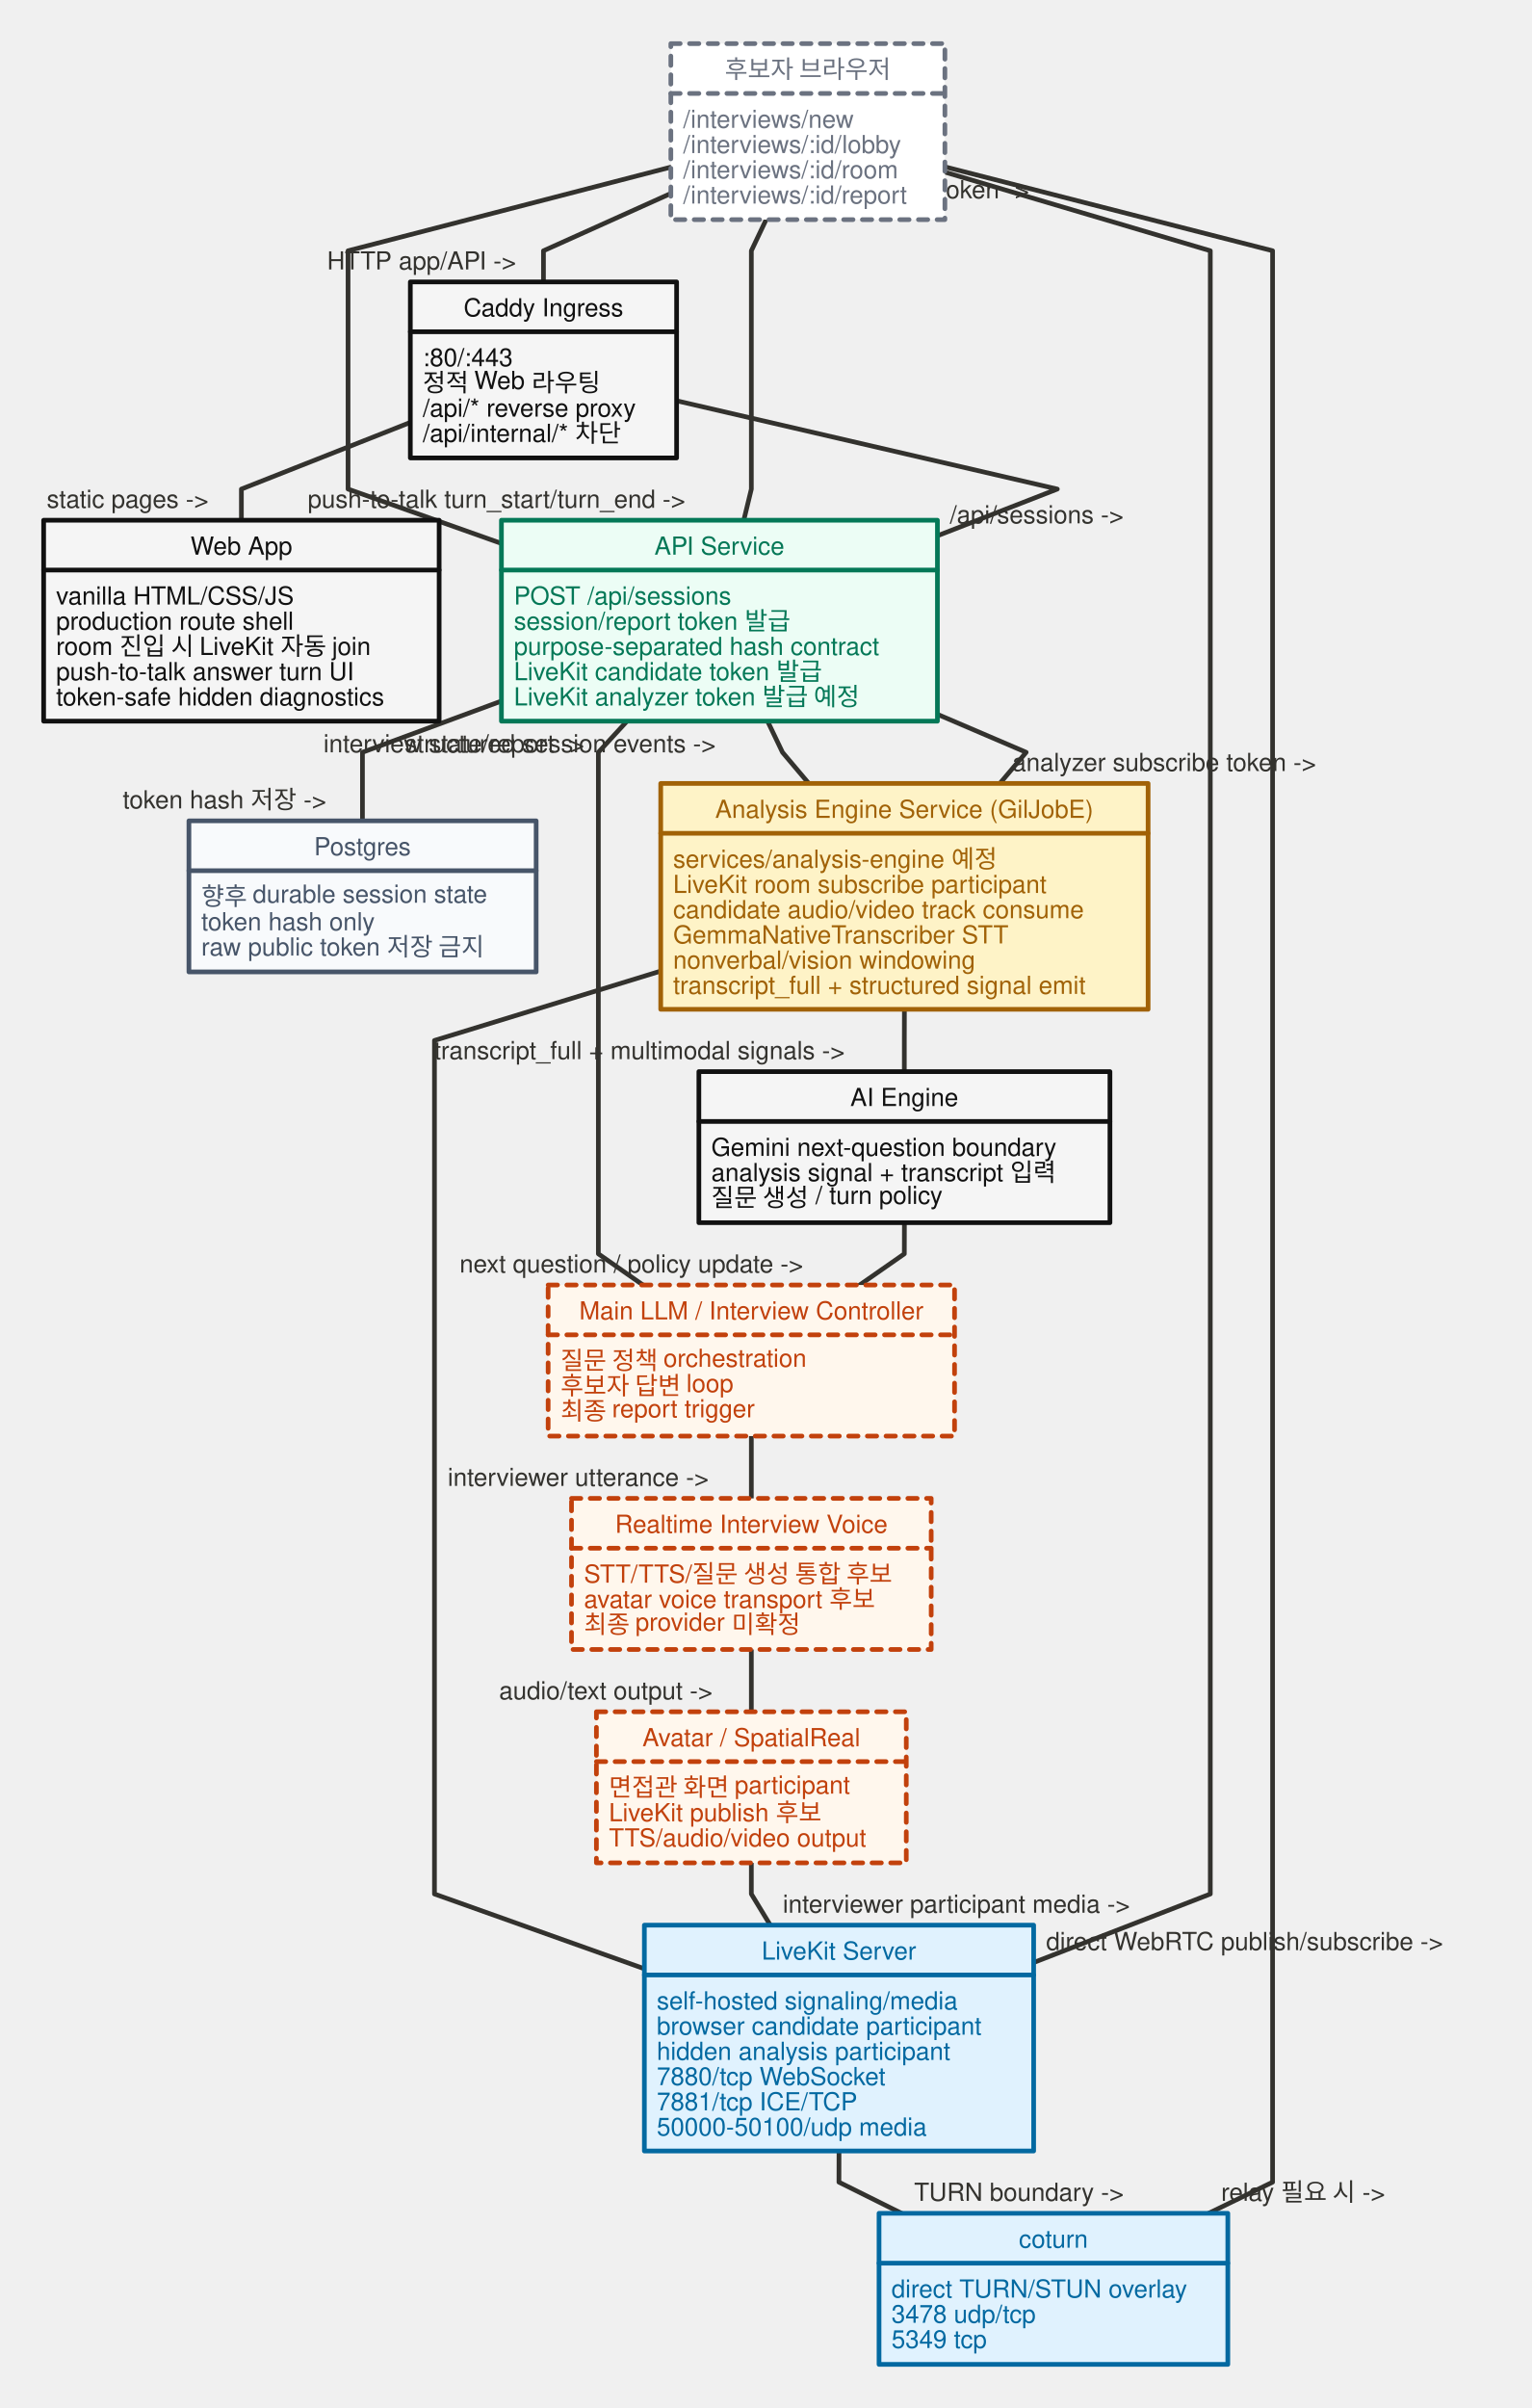
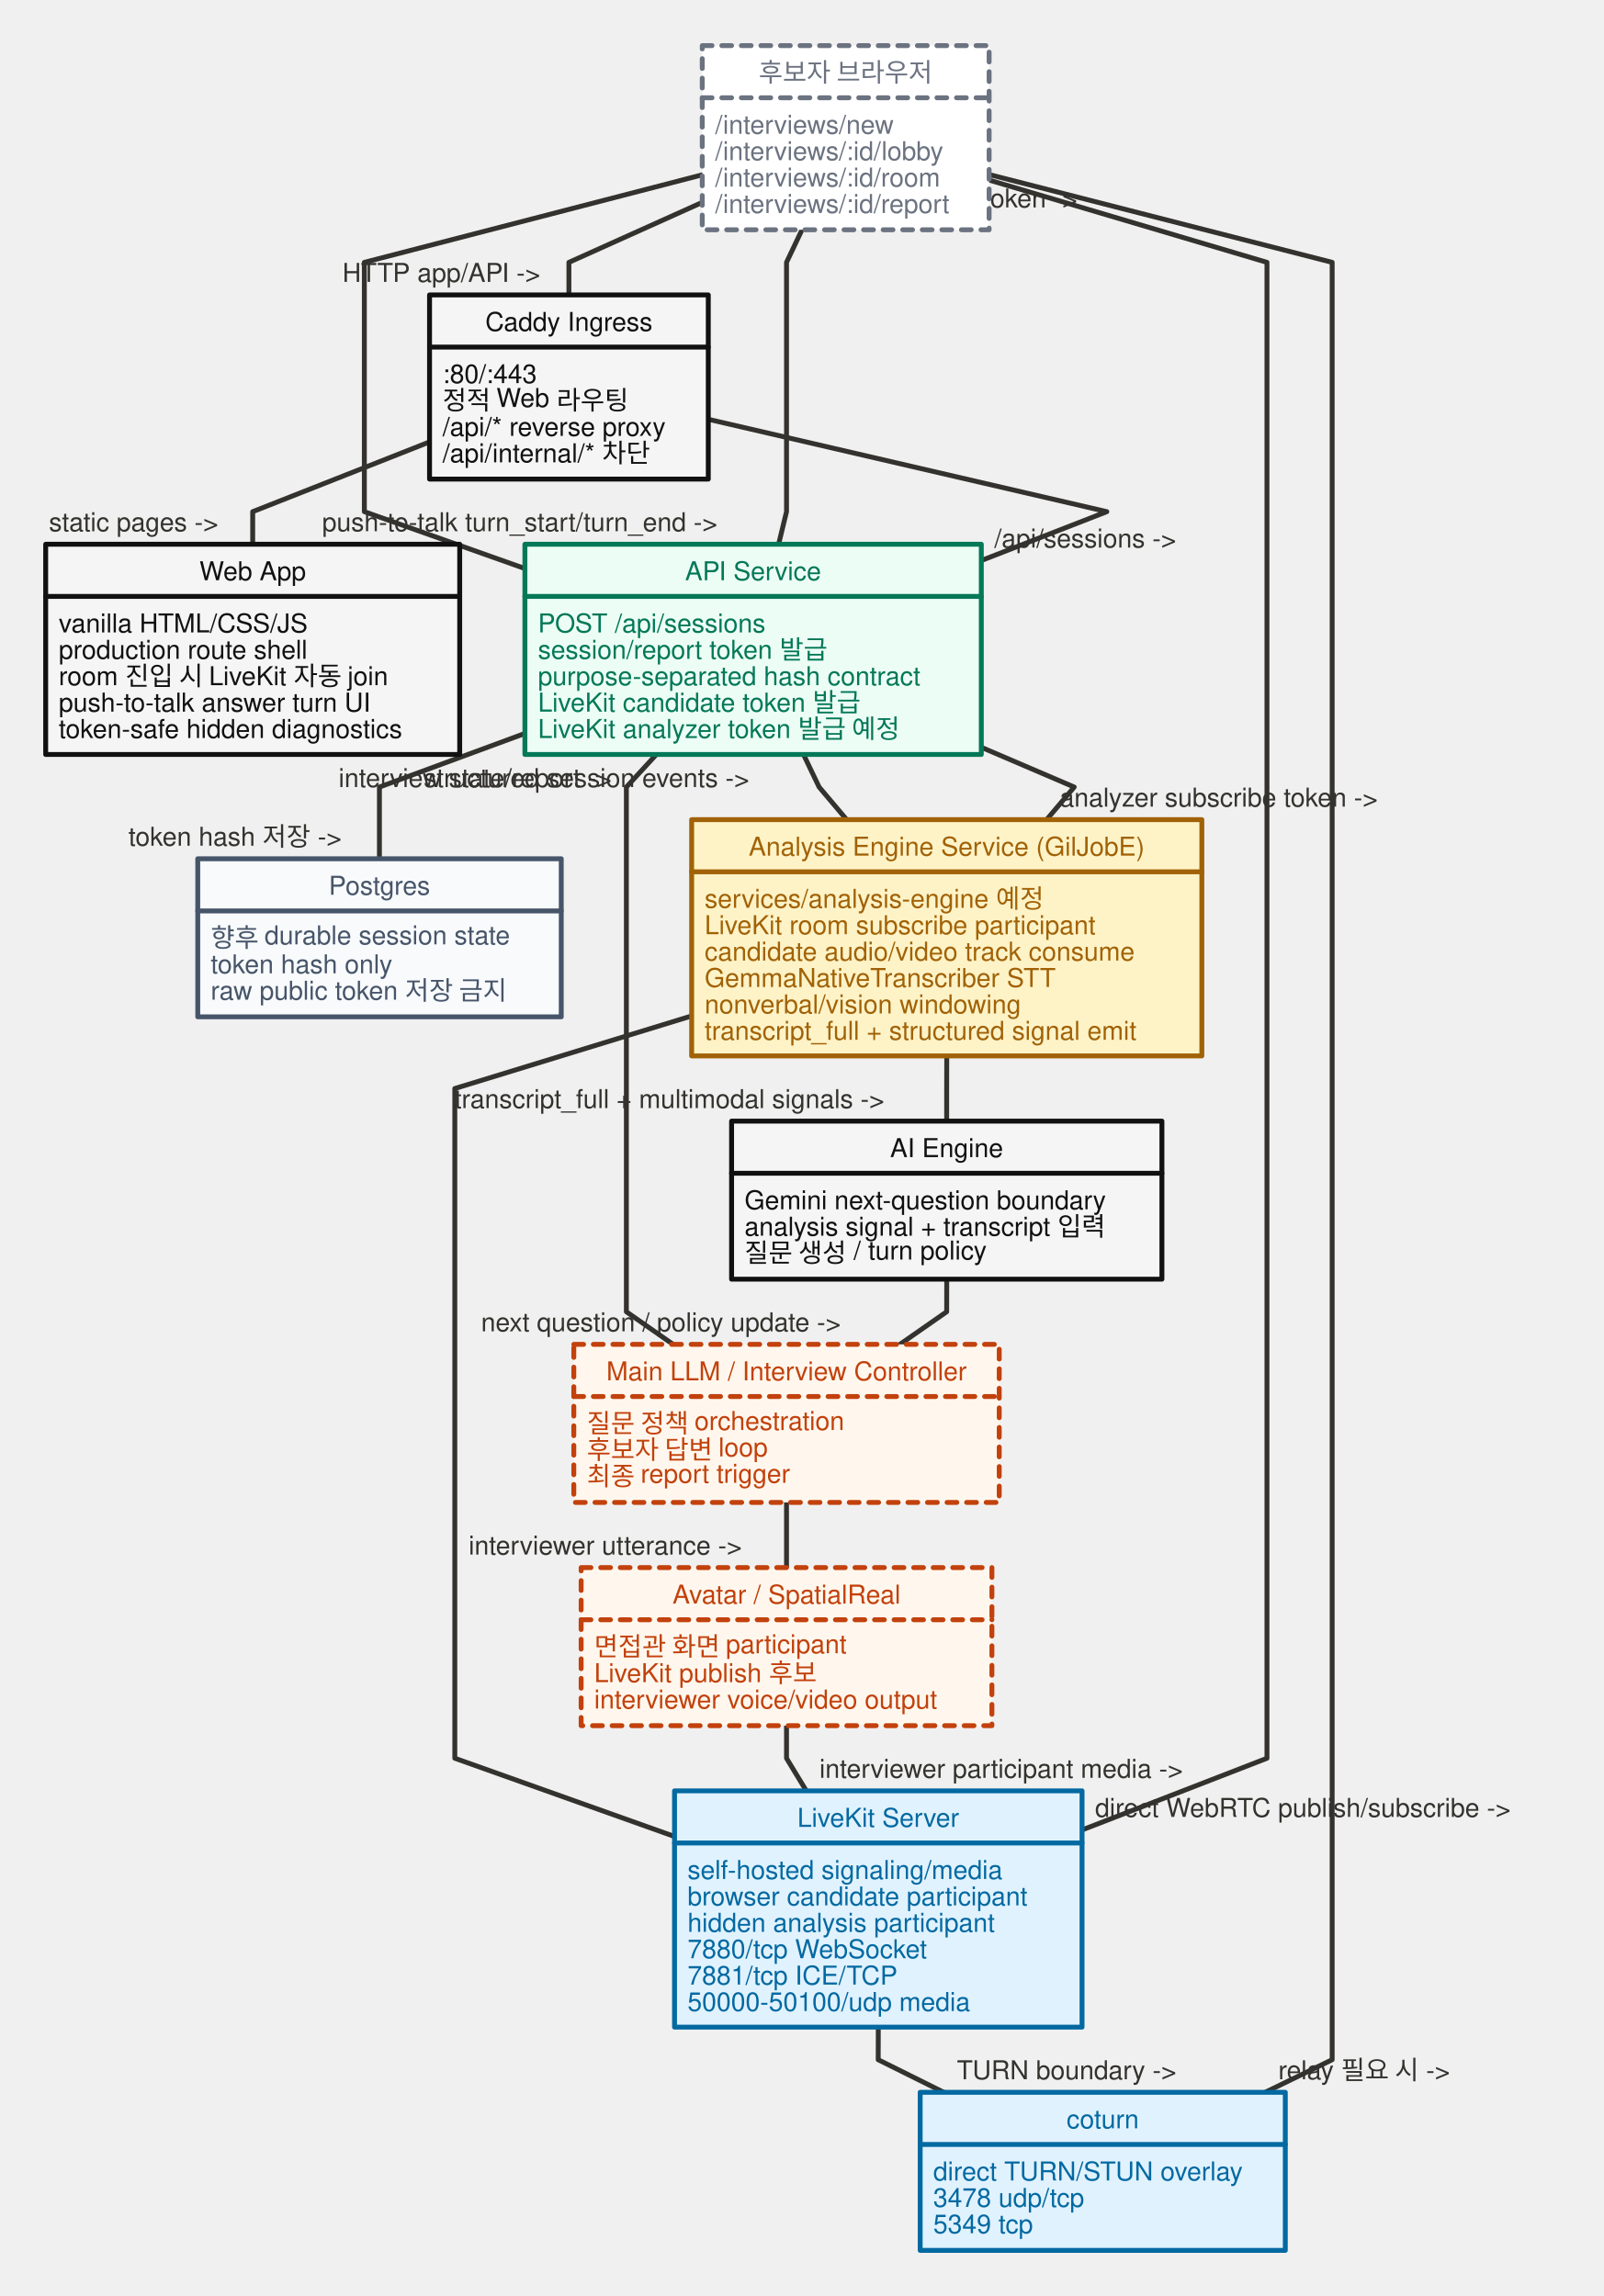
- <svg xmlns="http://www.w3.org/2000/svg" version="1.1" baseProfile="full" width="983.8" height="1546.0" viewBox="0 0 983.75 1546">
+ <svg xmlns="http://www.w3.org/2000/svg" version="1.1" baseProfile="full" width="983.8" height="1409.0" viewBox="0 0 983.75 1409">
  <g stroke-width="1.0" text-align="left" font="12pt Helvetica, Arial, sans-serif" font-size="12pt" font-family="Helvetica" font-weight="normal" font-style="normal">
    <g font-family="Helvetica" font-size="12pt" font-weight="bold" font-style="normal" stroke-width="3.0" stroke-linejoin="round" stroke-linecap="round" stroke="#33322E">
      <g stroke="transparent" fill="transparent">
-         <rect x="0.0" y="0.0" height="1546.0" width="983.8" stroke="none" />
+         <rect x="0.0" y="0.0" height="1409.0" width="983.8" stroke="none" />
      </g>
      <g transform="translate(8, 8)" fill="#33322E">
        <g transform="translate(20, 20)" fill="#33322E" font-family="Helvetica" font-size="12pt" font-weight="normal" font-style="normal">
          <text x="182.0" y="145.0" stroke="none">HTTP app/API -&gt;</text>
          <path d="M402.8 96.2 L321 133 L321 153 L321.0 153.0 " fill="none" />
          <text x="2.0" y="298.0" stroke="none">static pages -&gt;</text>
          <path d="M235.5 243.2 L127 286 L127 306 L127.0 306.0 " fill="none" />
          <text x="582.0" y="308.0" stroke="none">/api/sessions -&gt;</text>
          <path d="M406.5 229.3 L651 286 L574 315.984 L574.0 316.0 " fill="none" />
          <text x="50.8" y="491.0" stroke="none">token hash 저장 -&gt;</text>
          <path d="M294.0 422.1 L204.75 455 L204.75 499 L204.8 499.0 " fill="none" />
          <text x="410.8" y="99.3" stroke="none">candidate room URL + token -&gt;</text>
          <path d="M294.0 320.9 L195.5 286 L195.5 209.5 L195.5 209.5 L195.5 133 L195.5 133 L402.75 79.301 L402.8 79.3 " fill="none" />
          <text x="622.1" y="467.0" stroke="none">analyzer subscribe token -&gt;</text>
          <path d="M574.0 430.6 L631 455 L614.081 475 L614.1 475.0 " fill="none" />
-           <text x="643.8" y="1224.0" stroke="none">direct WebRTC publish/subscribe -&gt;</text>
-           <path d="M578.8 82.5 L749.25 133 L749.25 209.5 L749.25 209.5 L749.25 286 L749.25 286 L749.25 370.5 L749.25 370.5 L749.25 455 L749.25 455 L749.25 547.5 L749.25 547.5 L749.25 640 L749.25 640 L749.25 708.5 L749.25 708.5 L749.25 777 L749.25 777 L749.25 845.5 L749.25 845.5 L749.25 914 L749.25 914 L749.25 982.5 L749.25 982.5 L749.25 1051 L749.25 1051 L749.25 1119.5 L749.25 1119.5 L749.25 1188 L749.25 1188 L635.75 1232.02 L635.8 1232.0 " fill="none" />
+           <text x="643.8" y="1087.0" stroke="none">direct WebRTC publish/subscribe -&gt;</text>
+           <path d="M578.8 82.5 L749.25 133 L749.25 209.5 L749.25 209.5 L749.25 286 L749.25 286 L749.25 370.5 L749.25 370.5 L749.25 455 L749.25 455 L749.25 547.5 L749.25 547.5 L749.25 640 L749.25 640 L749.25 708.5 L749.25 708.5 L749.25 777 L749.25 777 L749.25 845.5 L749.25 845.5 L749.25 914 L749.25 914 L749.25 982.5 L749.25 982.5 L749.25 1051 L749.25 1051 L635.75 1095.02 L635.8 1095.0 " fill="none" />
          <text x="169.6" y="298.0" stroke="none">push-to-talk turn_start/turn_end -&gt;</text>
          <path d="M464.0 113.0 L454.5 133 L454.5 209.5 L454.5 209.5 L454.5 286 L454.5 286 L449.648 306 L449.6 306.0 " fill="none" />
-           <text x="756.2" y="1385.0" stroke="none">relay 필요 시 -&gt;</text>
-           <path d="M578.8 79.1 L789.25 133 L789.25 209.5 L789.25 209.5 L789.25 286 L789.25 286 L789.25 370.5 L789.25 370.5 L789.25 455 L789.25 455 L789.25 547.5 L789.25 547.5 L789.25 640 L789.25 640 L789.25 708.5 L789.25 708.5 L789.25 777 L789.25 777 L789.25 845.5 L789.25 845.5 L789.25 914 L789.25 914 L789.25 982.5 L789.25 982.5 L789.25 1051 L789.25 1051 L789.25 1119.5 L789.25 1119.5 L789.25 1188 L789.25 1188 L789.25 1280.5 L789.25 1280.5 L789.25 1373 L789.25 1373 L748.155 1393 L748.2 1393.0 " fill="none" />
-           <text x="559.0" y="1385.0" stroke="none">TURN boundary -&gt;</text>
-           <path d="M510.8 1353.0 L510.75 1373 L550.969 1393 L551.0 1393.0 " fill="none" />
+           <text x="756.2" y="1248.0" stroke="none">relay 필요 시 -&gt;</text>
+           <path d="M578.8 79.1 L789.25 133 L789.25 209.5 L789.25 209.5 L789.25 286 L789.25 286 L789.25 370.5 L789.25 370.5 L789.25 455 L789.25 455 L789.25 547.5 L789.25 547.5 L789.25 640 L789.25 640 L789.25 708.5 L789.25 708.5 L789.25 777 L789.25 777 L789.25 845.5 L789.25 845.5 L789.25 914 L789.25 914 L789.25 982.5 L789.25 982.5 L789.25 1051 L789.25 1051 L789.25 1143.5 L789.25 1143.5 L789.25 1236 L789.25 1236 L748.155 1256 L748.2 1256.0 " fill="none" />
+           <text x="559.0" y="1248.0" stroke="none">TURN boundary -&gt;</text>
+           <path d="M510.8 1216.0 L510.75 1236 L550.969 1256 L551.0 1256.0 " fill="none" />
          <text x="404.3" y="615.5" stroke="none">candidate audio/video tracks -&gt;</text>
-           <path d="M385.8 1236.0 L251 1188 L251 1119.5 L251 1119.5 L251 1051 L251 1051 L251 982.5 L251 982.5 L251 914 L251 914 L251 845.5 L251 845.5 L251 777 L251 777 L251 708.5 L251 708.5 L251 640 L251 640 L396.25 595.474 L396.3 595.5 " fill="none" />
+           <path d="M385.8 1099.0 L251 1051 L251 982.5 L251 982.5 L251 914 L251 914 L251 845.5 L251 845.5 L251 777 L251 777 L251 708.5 L251 708.5 L251 640 L251 640 L396.25 595.474 L396.3 595.5 " fill="none" />
          <text x="250.8" y="652.0" stroke="none">transcript_full + multimodal signals -&gt;</text>
          <path d="M552.8 620.0 L552.75 640 L552.75 660 L552.8 660.0 " fill="none" />
          <text x="231.9" y="455.0" stroke="none">structured session events -&gt;</text>
          <path d="M491.4 475.0 L474.5 455 L464.914 435 L464.9 435.0 " fill="none" />
          <text x="267.1" y="789.0" stroke="none">next question / policy update -&gt;</text>
          <path d="M552.8 757.0 L552.75 777 L524.064 797 L524.1 797.0 " fill="none" />
          <text x="179.7" y="455.0" stroke="none">interview state/report -&gt;</text>
          <path d="M384.9 797.0 L356.25 777 L356.25 708.5 L356.25 708.5 L356.25 640 L356.25 640 L356.25 547.5 L356.25 547.5 L356.25 455 L356.25 455 L374.652 435 L374.7 435.0 " fill="none" />
          <text x="259.5" y="926.0" stroke="none">interviewer utterance -&gt;</text>
          <path d="M454.5 894.0 L454.5 914 L454.5 934 L454.5 934.0 " fill="none" />
-           <text x="292.5" y="1063.0" stroke="none">audio/text output -&gt;</text>
-           <path d="M454.5 1031.0 L454.5 1051 L454.5 1071 L454.5 1071.0 " fill="none" />
-           <text x="474.7" y="1200.0" stroke="none">interviewer participant media -&gt;</text>
-           <path d="M454.5 1168.0 L454.5 1188 L466.662 1208 L466.7 1208.0 " fill="none" />
+           <text x="474.7" y="1063.0" stroke="none">interviewer participant media -&gt;</text>
+           <path d="M454.5 1031.0 L454.5 1051 L466.662 1071 L466.7 1071.0 " fill="none" />
          <g data-name="후보자 브라우저">
            <g fill="#ffffff" stroke="#6b7280" stroke-dasharray="6 6" data-name="후보자 브라우저">
              <rect x="402.8" y="0.0" height="113.0" width="176.0" data-name="후보자 브라우저" />
              <path d="M402.8 32.0 L578.8 32.0" fill="none" data-name="후보자 브라우저" />
            </g>
            <g transform="translate(402.75, 0)" font-family="Helvetica" font-size="12pt" font-weight="normal" font-style="normal" data-name="후보자 브라우저" data-compartment="0">
              <g transform="translate(8, 8)" fill="#6b7280" text-align="center" data-name="후보자 브라우저" data-compartment="0">
                <text x="80.0" y="14.1" stroke="none" text-anchor="middle" data-name="후보자 브라우저" data-compartment="0">후보자 브라우저</text>
              </g>
            </g>
            <g transform="translate(402.75, 32)" font-family="Helvetica" font-size="12pt" font-weight="normal" font-style="normal" data-name="후보자 브라우저" data-compartment="1">
              <g transform="translate(8, 8)" fill="#6b7280" text-align="left" data-name="후보자 브라우저" data-compartment="1">
                <text x="0.0" y="14.1" stroke="none" data-name="후보자 브라우저" data-compartment="1">/interviews/new</text>
                <text x="0.0" y="30.3" stroke="none" data-name="후보자 브라우저" data-compartment="1">/interviews/:id/lobby</text>
                <text x="0.0" y="46.5" stroke="none" data-name="후보자 브라우저" data-compartment="1">/interviews/:id/room</text>
                <text x="0.0" y="62.7" stroke="none" data-name="후보자 브라우저" data-compartment="1">/interviews/:id/report</text>
              </g>
            </g>
          </g>
          <g data-name="Caddy Ingress">
            <g fill="#f5f5f5" stroke="#111111" data-name="Caddy Ingress">
              <rect x="235.5" y="153.0" height="113.0" width="171.0" data-name="Caddy Ingress" />
              <path d="M235.5 185.0 L406.5 185.0" fill="none" data-name="Caddy Ingress" />
            </g>
            <g transform="translate(235.5, 153)" font-family="Helvetica" font-size="12pt" font-weight="normal" font-style="normal" data-name="Caddy Ingress" data-compartment="0">
              <g transform="translate(8, 8)" fill="#111111" text-align="center" data-name="Caddy Ingress" data-compartment="0">
                <text x="77.5" y="14.1" stroke="none" text-anchor="middle" data-name="Caddy Ingress" data-compartment="0">Caddy Ingress</text>
              </g>
            </g>
            <g transform="translate(235.5, 185)" font-family="Helvetica" font-size="12pt" font-weight="normal" font-style="normal" data-name="Caddy Ingress" data-compartment="1">
              <g transform="translate(8, 8)" fill="#111111" text-align="left" data-name="Caddy Ingress" data-compartment="1">
                <text x="0.0" y="14.1" stroke="none" data-name="Caddy Ingress" data-compartment="1">:80/:443</text>
                <text x="0.0" y="30.3" stroke="none" data-name="Caddy Ingress" data-compartment="1">정적 Web 라우팅</text>
                <text x="0.0" y="46.5" stroke="none" data-name="Caddy Ingress" data-compartment="1">/api/* reverse proxy</text>
                <text x="0.0" y="62.7" stroke="none" data-name="Caddy Ingress" data-compartment="1">/api/internal/* 차단</text>
              </g>
            </g>
          </g>
          <g data-name="Web App">
            <g fill="#f5f5f5" stroke="#111111" data-name="Web App">
              <rect x="0.0" y="306.0" height="129.0" width="254.0" data-name="Web App" />
              <path d="M0.0 338.0 L254.0 338.0" fill="none" data-name="Web App" />
            </g>
            <g transform="translate(0, 306)" font-family="Helvetica" font-size="12pt" font-weight="normal" font-style="normal" data-name="Web App" data-compartment="0">
              <g transform="translate(8, 8)" fill="#111111" text-align="center" data-name="Web App" data-compartment="0">
                <text x="119.0" y="14.1" stroke="none" text-anchor="middle" data-name="Web App" data-compartment="0">Web App</text>
              </g>
            </g>
            <g transform="translate(0, 338)" font-family="Helvetica" font-size="12pt" font-weight="normal" font-style="normal" data-name="Web App" data-compartment="1">
              <g transform="translate(8, 8)" fill="#111111" text-align="left" data-name="Web App" data-compartment="1">
                <text x="0.0" y="14.1" stroke="none" data-name="Web App" data-compartment="1">vanilla HTML/CSS/JS</text>
                <text x="0.0" y="30.3" stroke="none" data-name="Web App" data-compartment="1">production route shell</text>
                <text x="0.0" y="46.5" stroke="none" data-name="Web App" data-compartment="1">room 진입 시 LiveKit 자동 join</text>
                <text x="0.0" y="62.7" stroke="none" data-name="Web App" data-compartment="1">push-to-talk answer turn UI</text>
                <text x="0.0" y="78.9" stroke="none" data-name="Web App" data-compartment="1">token-safe hidden diagnostics</text>
              </g>
            </g>
          </g>
          <g data-name="API Service">
            <g fill="#ecfdf5" stroke="#047857" data-name="API Service">
              <rect x="294.0" y="306.0" height="129.0" width="280.0" data-name="API Service" />
              <path d="M294.0 338.0 L574.0 338.0" fill="none" data-name="API Service" />
            </g>
            <g transform="translate(294, 306)" font-family="Helvetica" font-size="12pt" font-weight="normal" font-style="normal" data-name="API Service" data-compartment="0">
              <g transform="translate(8, 8)" fill="#047857" text-align="center" data-name="API Service" data-compartment="0">
                <text x="132.0" y="14.1" stroke="none" text-anchor="middle" data-name="API Service" data-compartment="0">API Service</text>
              </g>
            </g>
            <g transform="translate(294, 338)" font-family="Helvetica" font-size="12pt" font-weight="normal" font-style="normal" data-name="API Service" data-compartment="1">
              <g transform="translate(8, 8)" fill="#047857" text-align="left" data-name="API Service" data-compartment="1">
                <text x="0.0" y="14.1" stroke="none" data-name="API Service" data-compartment="1">POST /api/sessions</text>
                <text x="0.0" y="30.3" stroke="none" data-name="API Service" data-compartment="1">session/report token 발급</text>
                <text x="0.0" y="46.5" stroke="none" data-name="API Service" data-compartment="1">purpose-separated hash contract</text>
                <text x="0.0" y="62.7" stroke="none" data-name="API Service" data-compartment="1">LiveKit candidate token 발급</text>
                <text x="0.0" y="78.9" stroke="none" data-name="API Service" data-compartment="1">LiveKit analyzer token 발급 예정</text>
              </g>
            </g>
          </g>
          <g data-name="Postgres">
            <g fill="#f8fafc" stroke="#475569" data-name="Postgres">
              <rect x="93.3" y="499.0" height="97.0" width="223.0" data-name="Postgres" />
              <path d="M93.3 531.0 L316.3 531.0" fill="none" data-name="Postgres" />
            </g>
            <g transform="translate(93.25, 499)" font-family="Helvetica" font-size="12pt" font-weight="normal" font-style="normal" data-name="Postgres" data-compartment="0">
              <g transform="translate(8, 8)" fill="#475569" text-align="center" data-name="Postgres" data-compartment="0">
                <text x="103.5" y="14.1" stroke="none" text-anchor="middle" data-name="Postgres" data-compartment="0">Postgres</text>
              </g>
            </g>
            <g transform="translate(93.25, 531)" font-family="Helvetica" font-size="12pt" font-weight="normal" font-style="normal" data-name="Postgres" data-compartment="1">
              <g transform="translate(8, 8)" fill="#475569" text-align="left" data-name="Postgres" data-compartment="1">
                <text x="0.0" y="14.1" stroke="none" data-name="Postgres" data-compartment="1">향후 durable session state</text>
                <text x="0.0" y="30.3" stroke="none" data-name="Postgres" data-compartment="1">token hash only</text>
                <text x="0.0" y="46.5" stroke="none" data-name="Postgres" data-compartment="1">raw public token 저장 금지</text>
              </g>
            </g>
          </g>
          <g data-name="LiveKit Server">
            <g fill="#e0f2fe" stroke="#0369a1" data-name="LiveKit Server">
-               <rect x="385.8" y="1208.0" height="145.0" width="250.0" data-name="LiveKit Server" />
-               <path d="M385.8 1240.0 L635.8 1240.0" fill="none" data-name="LiveKit Server" />
-             </g>
-             <g transform="translate(385.75, 1208)" font-family="Helvetica" font-size="12pt" font-weight="normal" font-style="normal" data-name="LiveKit Server" data-compartment="0">
+               <rect x="385.8" y="1071.0" height="145.0" width="250.0" data-name="LiveKit Server" />
+               <path d="M385.8 1103.0 L635.8 1103.0" fill="none" data-name="LiveKit Server" />
+             </g>
+             <g transform="translate(385.75, 1071)" font-family="Helvetica" font-size="12pt" font-weight="normal" font-style="normal" data-name="LiveKit Server" data-compartment="0">
              <g transform="translate(8, 8)" fill="#0369a1" text-align="center" data-name="LiveKit Server" data-compartment="0">
                <text x="117.0" y="14.1" stroke="none" text-anchor="middle" data-name="LiveKit Server" data-compartment="0">LiveKit Server</text>
              </g>
            </g>
-             <g transform="translate(385.75, 1240)" font-family="Helvetica" font-size="12pt" font-weight="normal" font-style="normal" data-name="LiveKit Server" data-compartment="1">
+             <g transform="translate(385.75, 1103)" font-family="Helvetica" font-size="12pt" font-weight="normal" font-style="normal" data-name="LiveKit Server" data-compartment="1">
              <g transform="translate(8, 8)" fill="#0369a1" text-align="left" data-name="LiveKit Server" data-compartment="1">
                <text x="0.0" y="14.1" stroke="none" data-name="LiveKit Server" data-compartment="1">self-hosted signaling/media</text>
                <text x="0.0" y="30.3" stroke="none" data-name="LiveKit Server" data-compartment="1">browser candidate participant</text>
                <text x="0.0" y="46.5" stroke="none" data-name="LiveKit Server" data-compartment="1">hidden analysis participant</text>
                <text x="0.0" y="62.7" stroke="none" data-name="LiveKit Server" data-compartment="1">7880/tcp WebSocket</text>
                <text x="0.0" y="78.9" stroke="none" data-name="LiveKit Server" data-compartment="1">7881/tcp ICE/TCP</text>
                <text x="0.0" y="95.1" stroke="none" data-name="LiveKit Server" data-compartment="1">50000-50100/udp media</text>
              </g>
            </g>
          </g>
          <g data-name="coturn">
            <g fill="#e0f2fe" stroke="#0369a1" data-name="coturn">
-               <rect x="536.5" y="1393.0" height="97.0" width="224.0" data-name="coturn" />
-               <path d="M536.5 1425.0 L760.5 1425.0" fill="none" data-name="coturn" />
-             </g>
-             <g transform="translate(536.5, 1393)" font-family="Helvetica" font-size="12pt" font-weight="normal" font-style="normal" data-name="coturn" data-compartment="0">
+               <rect x="536.5" y="1256.0" height="97.0" width="224.0" data-name="coturn" />
+               <path d="M536.5 1288.0 L760.5 1288.0" fill="none" data-name="coturn" />
+             </g>
+             <g transform="translate(536.5, 1256)" font-family="Helvetica" font-size="12pt" font-weight="normal" font-style="normal" data-name="coturn" data-compartment="0">
              <g transform="translate(8, 8)" fill="#0369a1" text-align="center" data-name="coturn" data-compartment="0">
                <text x="104.0" y="14.1" stroke="none" text-anchor="middle" data-name="coturn" data-compartment="0">coturn</text>
              </g>
            </g>
-             <g transform="translate(536.5, 1425)" font-family="Helvetica" font-size="12pt" font-weight="normal" font-style="normal" data-name="coturn" data-compartment="1">
+             <g transform="translate(536.5, 1288)" font-family="Helvetica" font-size="12pt" font-weight="normal" font-style="normal" data-name="coturn" data-compartment="1">
              <g transform="translate(8, 8)" fill="#0369a1" text-align="left" data-name="coturn" data-compartment="1">
                <text x="0.0" y="14.1" stroke="none" data-name="coturn" data-compartment="1">direct TURN/STUN overlay</text>
                <text x="0.0" y="30.3" stroke="none" data-name="coturn" data-compartment="1">3478 udp/tcp</text>
                <text x="0.0" y="46.5" stroke="none" data-name="coturn" data-compartment="1">5349 tcp</text>
              </g>
            </g>
          </g>
          <g data-name="Analysis Engine Service      (GilJobE)">
            <g fill="#fef3c7" stroke="#a16207" data-name="Analysis Engine Service       (GilJobE)">
              <rect x="396.3" y="475.0" height="145.0" width="313.0" data-name="Analysis Engine Service        (GilJobE)" />
              <path d="M396.3 507.0 L709.3 507.0" fill="none" data-name="Analysis Engine Service        (GilJobE)" />
            </g>
            <g transform="translate(396.25, 475)" font-family="Helvetica" font-size="12pt" font-weight="normal" font-style="normal" data-name="Analysis Engine Service       (GilJobE)" data-compartment="0">
              <g transform="translate(8, 8)" fill="#a16207" text-align="center" data-name="Analysis Engine Service        (GilJobE)" data-compartment="0">
                <text x="148.5" y="14.1" stroke="none" text-anchor="middle" data-name="Analysis Engine Service         (GilJobE)" data-compartment="0">Analysis Engine Service
								(GilJobE)</text>
              </g>
            </g>
            <g transform="translate(396.25, 507)" font-family="Helvetica" font-size="12pt" font-weight="normal" font-style="normal" data-name="Analysis Engine Service       (GilJobE)" data-compartment="1">
              <g transform="translate(8, 8)" fill="#a16207" text-align="left" data-name="Analysis Engine Service        (GilJobE)" data-compartment="1">
                <text x="0.0" y="14.1" stroke="none" data-name="Analysis Engine Service         (GilJobE)" data-compartment="1">services/analysis-engine 예정</text>
                <text x="0.0" y="30.3" stroke="none" data-name="Analysis Engine Service         (GilJobE)" data-compartment="1">LiveKit room subscribe participant</text>
                <text x="0.0" y="46.5" stroke="none" data-name="Analysis Engine Service         (GilJobE)" data-compartment="1">candidate audio/video track consume</text>
                <text x="0.0" y="62.7" stroke="none" data-name="Analysis Engine Service         (GilJobE)" data-compartment="1">GemmaNativeTranscriber STT</text>
                <text x="0.0" y="78.9" stroke="none" data-name="Analysis Engine Service         (GilJobE)" data-compartment="1">nonverbal/vision windowing</text>
                <text x="0.0" y="95.1" stroke="none" data-name="Analysis Engine Service         (GilJobE)" data-compartment="1">transcript_full + structured signal emit</text>
              </g>
            </g>
          </g>
          <g data-name="AI Engine">
            <g fill="#f5f5f5" stroke="#111111" data-name="AI Engine">
              <rect x="420.8" y="660.0" height="97.0" width="264.0" data-name="AI Engine" />
              <path d="M420.8 692.0 L684.8 692.0" fill="none" data-name="AI Engine" />
            </g>
            <g transform="translate(420.75, 660)" font-family="Helvetica" font-size="12pt" font-weight="normal" font-style="normal" data-name="AI Engine" data-compartment="0">
              <g transform="translate(8, 8)" fill="#111111" text-align="center" data-name="AI Engine" data-compartment="0">
                <text x="124.0" y="14.1" stroke="none" text-anchor="middle" data-name="AI Engine" data-compartment="0">AI Engine</text>
              </g>
            </g>
            <g transform="translate(420.75, 692)" font-family="Helvetica" font-size="12pt" font-weight="normal" font-style="normal" data-name="AI Engine" data-compartment="1">
              <g transform="translate(8, 8)" fill="#111111" text-align="left" data-name="AI Engine" data-compartment="1">
                <text x="0.0" y="14.1" stroke="none" data-name="AI Engine" data-compartment="1">Gemini next-question boundary</text>
                <text x="0.0" y="30.3" stroke="none" data-name="AI Engine" data-compartment="1">analysis signal + transcript 입력</text>
                <text x="0.0" y="46.5" stroke="none" data-name="AI Engine" data-compartment="1">질문 생성 / turn policy</text>
              </g>
            </g>
          </g>
-           <g data-name="Realtime Interview Voice">
-             <g fill="#fff7ed" stroke="#c2410c" stroke-dasharray="6 6" data-name="Realtime Interview Voice">
-               <rect x="339.0" y="934.0" height="97.0" width="231.0" data-name="Realtime Interview Voice" />
-               <path d="M339.0 966.0 L570.0 966.0" fill="none" data-name="Realtime Interview Voice" />
-             </g>
-             <g transform="translate(339, 934)" font-family="Helvetica" font-size="12pt" font-weight="normal" font-style="normal" data-name="Realtime Interview Voice" data-compartment="0">
-               <g transform="translate(8, 8)" fill="#c2410c" text-align="center" data-name="Realtime Interview Voice" data-compartment="0">
-                 <text x="107.5" y="14.1" stroke="none" text-anchor="middle" data-name="Realtime Interview Voice" data-compartment="0">Realtime Interview Voice</text>
-               </g>
-             </g>
-             <g transform="translate(339, 966)" font-family="Helvetica" font-size="12pt" font-weight="normal" font-style="normal" data-name="Realtime Interview Voice" data-compartment="1">
-               <g transform="translate(8, 8)" fill="#c2410c" text-align="left" data-name="Realtime Interview Voice" data-compartment="1">
-                 <text x="0.0" y="14.1" stroke="none" data-name="Realtime Interview Voice" data-compartment="1">STT/TTS/질문 생성 통합 후보</text>
-                 <text x="0.0" y="30.3" stroke="none" data-name="Realtime Interview Voice" data-compartment="1">avatar voice transport 후보</text>
-                 <text x="0.0" y="46.5" stroke="none" data-name="Realtime Interview Voice" data-compartment="1">최종 provider 미확정</text>
-               </g>
-             </g>
-           </g>
          <g data-name="Avatar / SpatialReal">
            <g fill="#fff7ed" stroke="#c2410c" stroke-dasharray="6 6" data-name="Avatar / SpatialReal">
-               <rect x="355.0" y="1071.0" height="97.0" width="199.0" data-name="Avatar / SpatialReal" />
-               <path d="M355.0 1103.0 L554.0 1103.0" fill="none" data-name="Avatar / SpatialReal" />
-             </g>
-             <g transform="translate(355, 1071)" font-family="Helvetica" font-size="12pt" font-weight="normal" font-style="normal" data-name="Avatar / SpatialReal" data-compartment="0">
+               <rect x="328.5" y="934.0" height="97.0" width="252.0" data-name="Avatar / SpatialReal" />
+               <path d="M328.5 966.0 L580.5 966.0" fill="none" data-name="Avatar / SpatialReal" />
+             </g>
+             <g transform="translate(328.5, 934)" font-family="Helvetica" font-size="12pt" font-weight="normal" font-style="normal" data-name="Avatar / SpatialReal" data-compartment="0">
              <g transform="translate(8, 8)" fill="#c2410c" text-align="center" data-name="Avatar / SpatialReal" data-compartment="0">
-                 <text x="91.5" y="14.1" stroke="none" text-anchor="middle" data-name="Avatar / SpatialReal" data-compartment="0">Avatar / SpatialReal</text>
-               </g>
-             </g>
-             <g transform="translate(355, 1103)" font-family="Helvetica" font-size="12pt" font-weight="normal" font-style="normal" data-name="Avatar / SpatialReal" data-compartment="1">
+                 <text x="118.0" y="14.1" stroke="none" text-anchor="middle" data-name="Avatar / SpatialReal" data-compartment="0">Avatar / SpatialReal</text>
+               </g>
+             </g>
+             <g transform="translate(328.5, 966)" font-family="Helvetica" font-size="12pt" font-weight="normal" font-style="normal" data-name="Avatar / SpatialReal" data-compartment="1">
              <g transform="translate(8, 8)" fill="#c2410c" text-align="left" data-name="Avatar / SpatialReal" data-compartment="1">
                <text x="0.0" y="14.1" stroke="none" data-name="Avatar / SpatialReal" data-compartment="1">면접관 화면 participant</text>
                <text x="0.0" y="30.3" stroke="none" data-name="Avatar / SpatialReal" data-compartment="1">LiveKit publish 후보</text>
-                 <text x="0.0" y="46.5" stroke="none" data-name="Avatar / SpatialReal" data-compartment="1">TTS/audio/video output</text>
+                 <text x="0.0" y="46.5" stroke="none" data-name="Avatar / SpatialReal" data-compartment="1">interviewer voice/video output</text>
              </g>
            </g>
          </g>
          <g data-name="Main LLM / Interview Controller">
            <g fill="#fff7ed" stroke="#c2410c" stroke-dasharray="6 6" data-name="Main LLM / Interview Controller">
              <rect x="324.0" y="797.0" height="97.0" width="261.0" data-name="Main LLM / Interview Controller" />
              <path d="M324.0 829.0 L585.0 829.0" fill="none" data-name="Main LLM / Interview Controller" />
            </g>
            <g transform="translate(324, 797)" font-family="Helvetica" font-size="12pt" font-weight="normal" font-style="normal" data-name="Main LLM / Interview Controller" data-compartment="0">
              <g transform="translate(8, 8)" fill="#c2410c" text-align="center" data-name="Main LLM / Interview Controller" data-compartment="0">
                <text x="122.5" y="14.1" stroke="none" text-anchor="middle" data-name="Main LLM / Interview Controller" data-compartment="0">Main LLM / Interview Controller</text>
              </g>
            </g>
            <g transform="translate(324, 829)" font-family="Helvetica" font-size="12pt" font-weight="normal" font-style="normal" data-name="Main LLM / Interview Controller" data-compartment="1">
              <g transform="translate(8, 8)" fill="#c2410c" text-align="left" data-name="Main LLM / Interview Controller" data-compartment="1">
                <text x="0.0" y="14.1" stroke="none" data-name="Main LLM / Interview Controller" data-compartment="1">질문 정책 orchestration</text>
                <text x="0.0" y="30.3" stroke="none" data-name="Main LLM / Interview Controller" data-compartment="1">후보자 답변 loop</text>
                <text x="0.0" y="46.5" stroke="none" data-name="Main LLM / Interview Controller" data-compartment="1">최종 report trigger</text>
              </g>
            </g>
          </g>
        </g>
      </g>
    </g>
  </g>
</svg>
